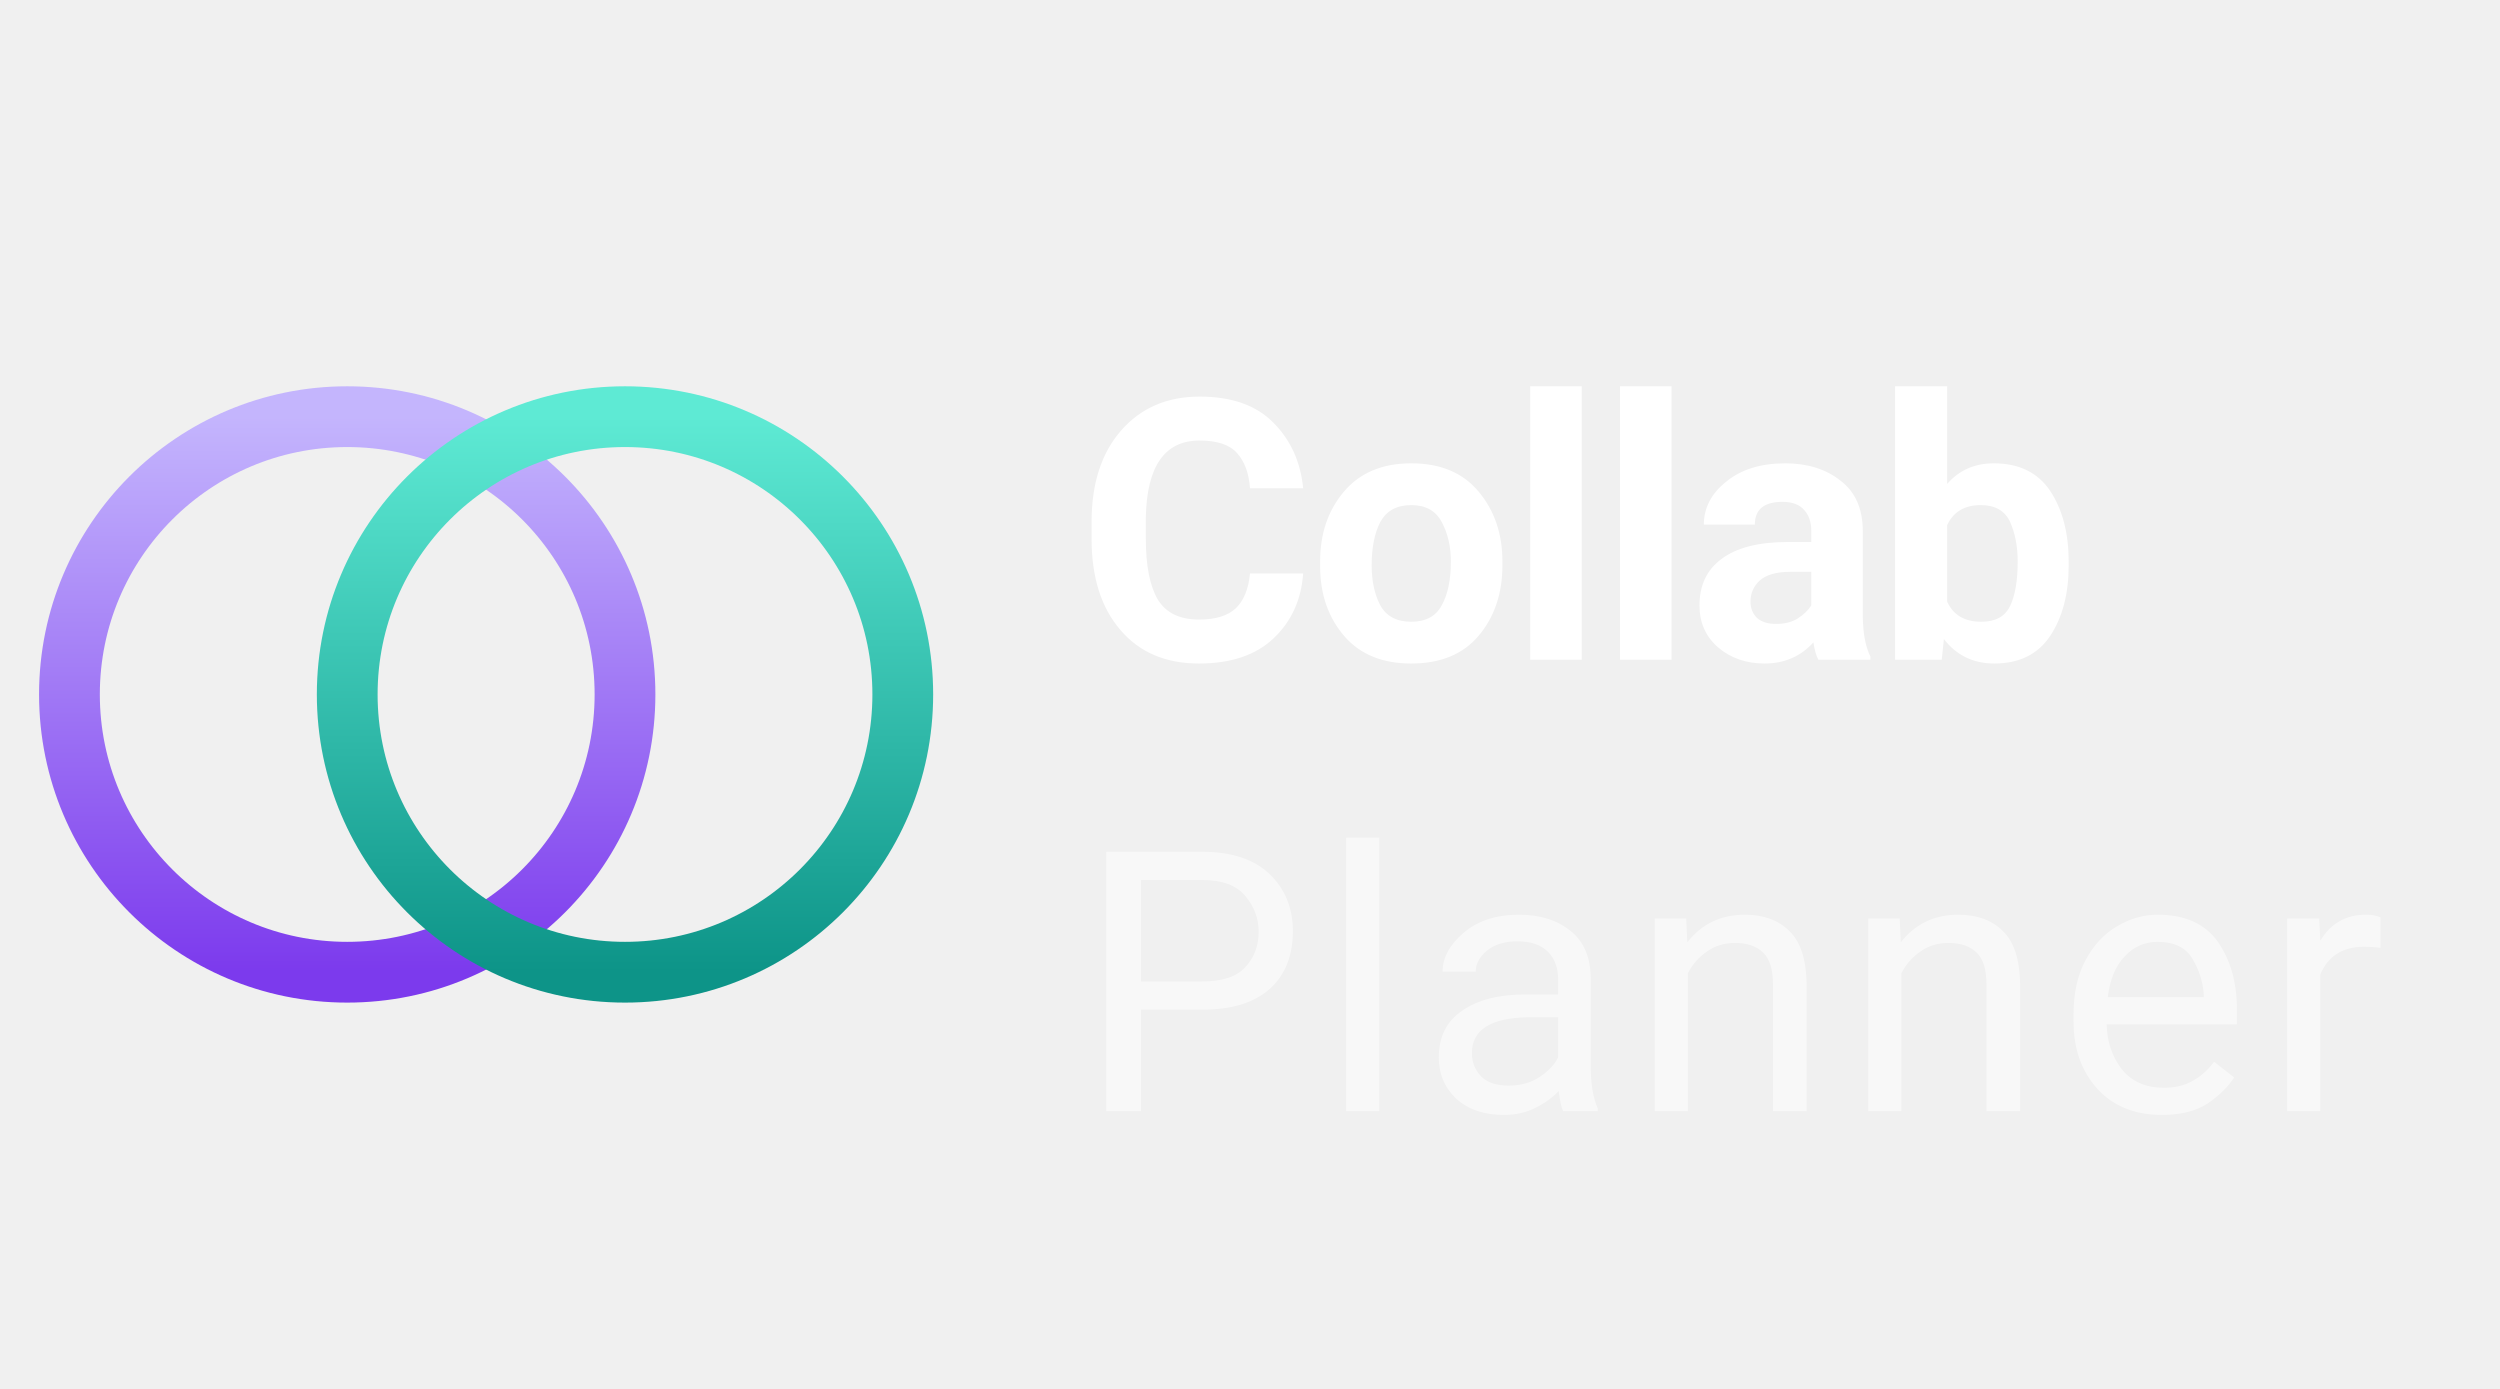
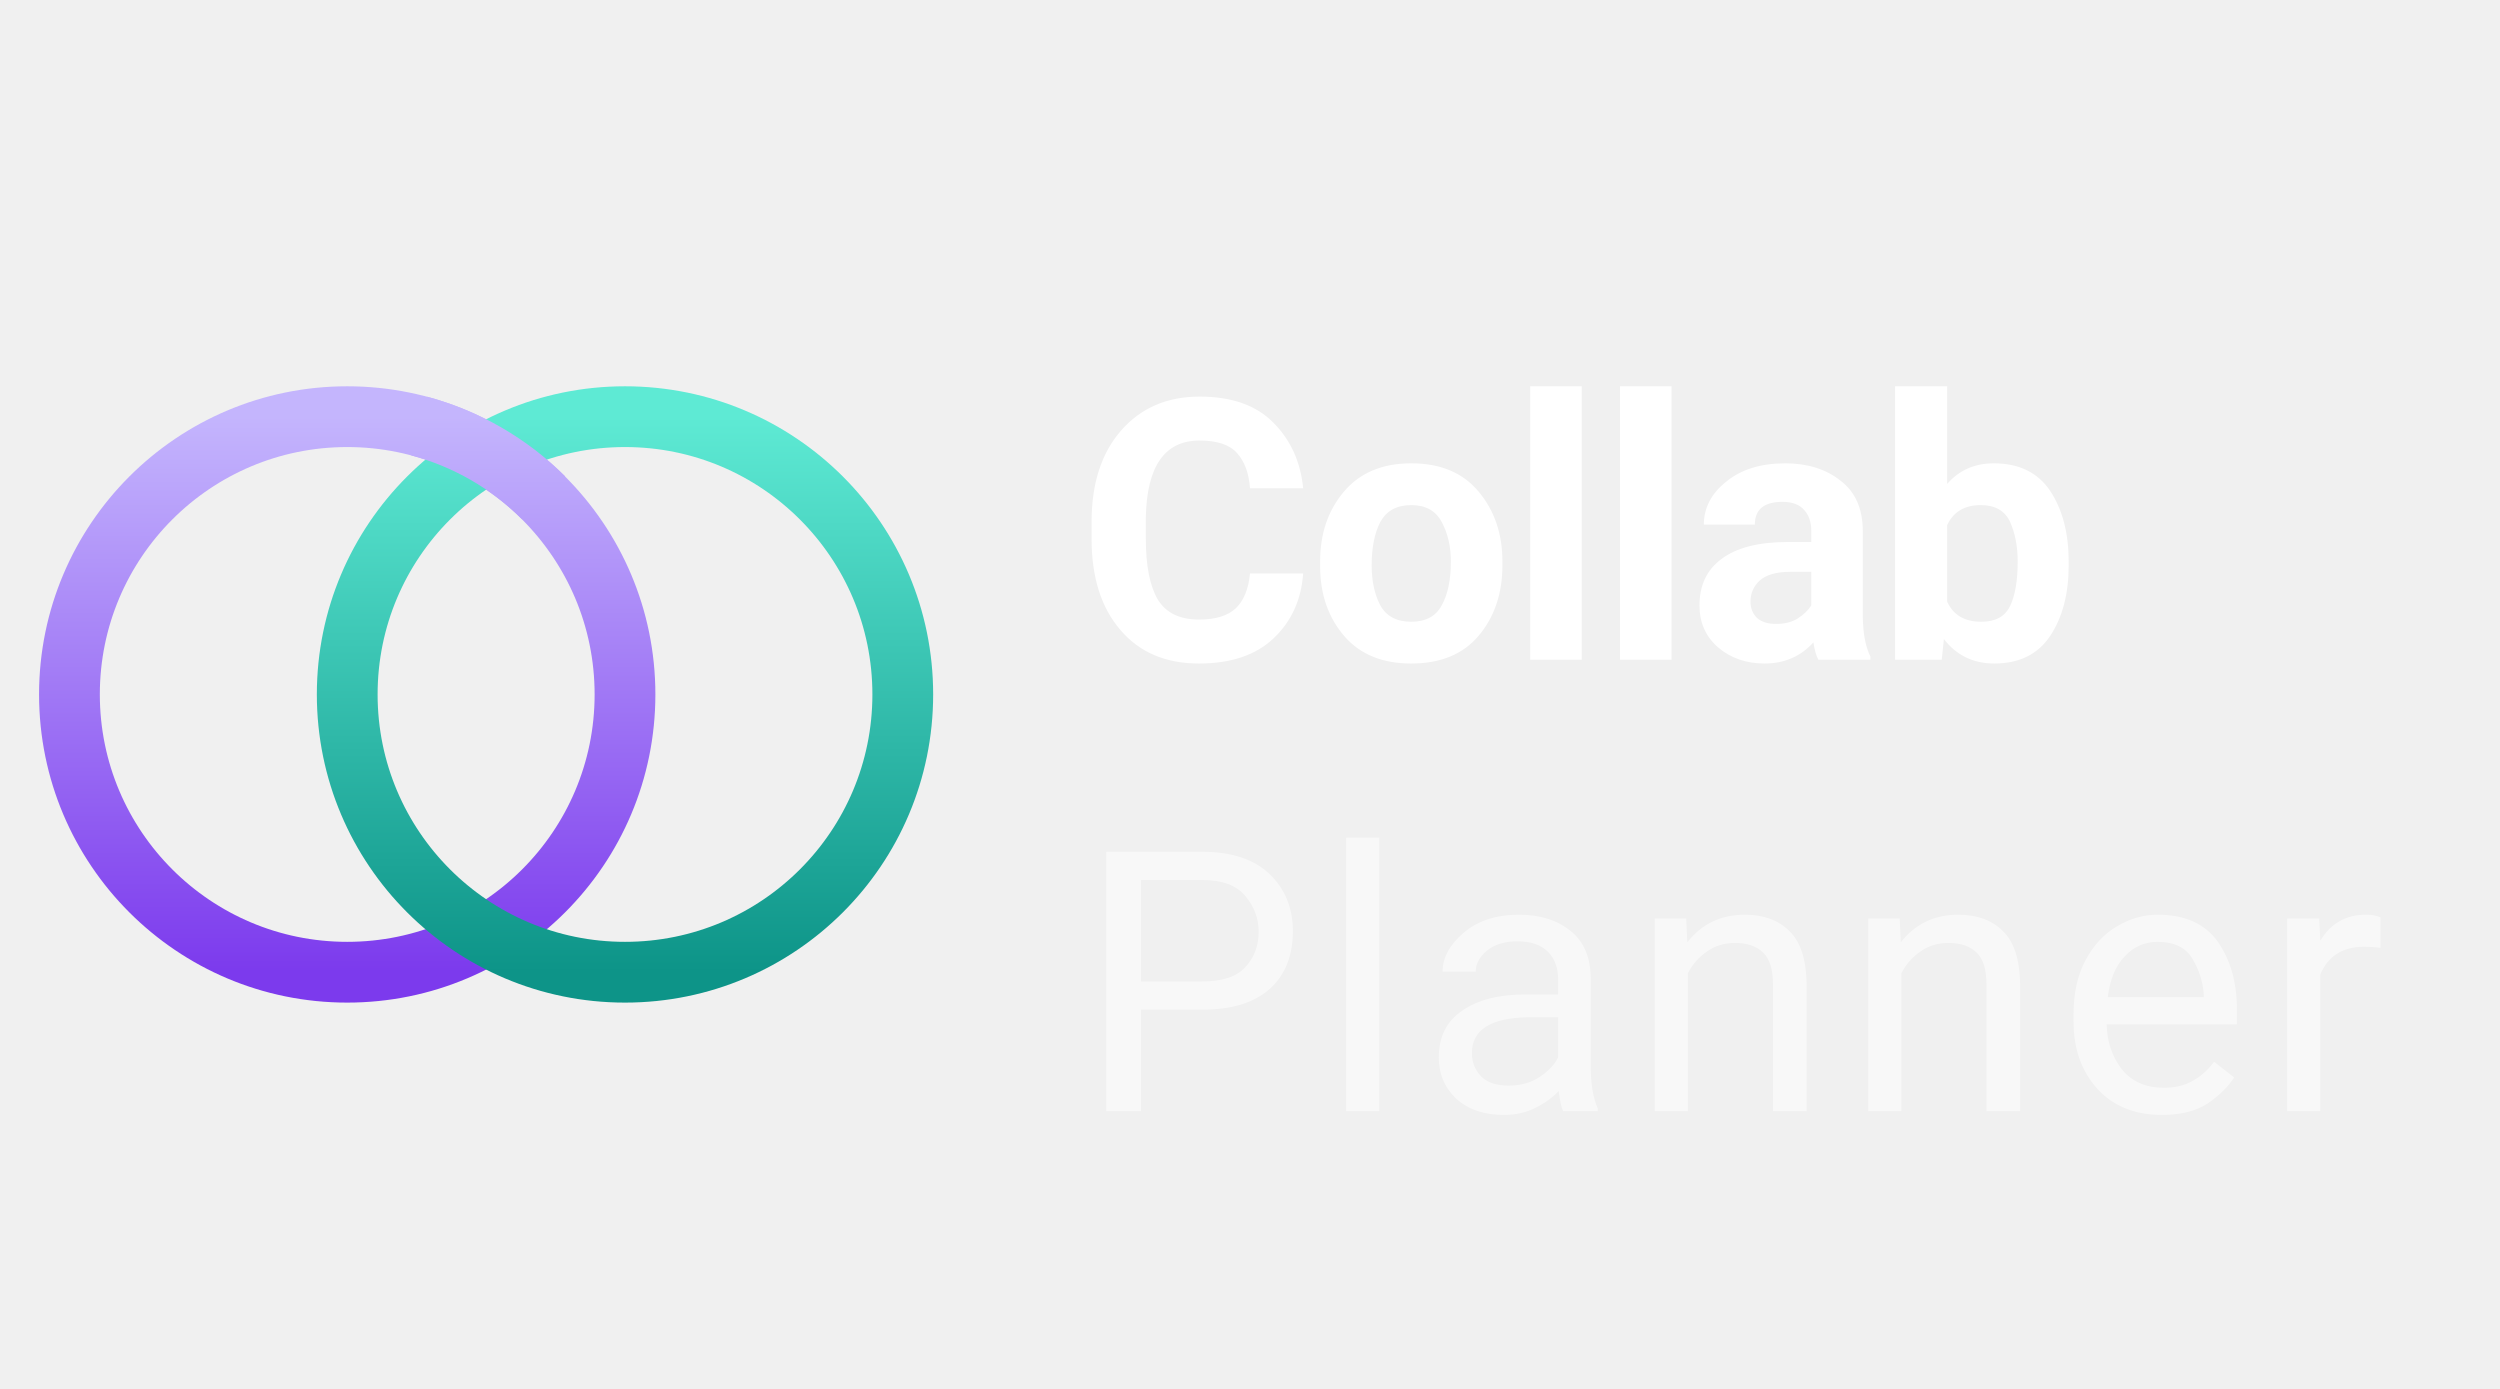
<svg xmlns="http://www.w3.org/2000/svg" viewBox="0 0 72 40" fill="none">
  <defs>
-     <linearGradient id="lg-purple" x1="0" y1="0" x2="0" y2="1">
+     <linearGradient id="lg-purple" x1="0" y1="12" x2="0" y2="28" gradientUnits="userSpaceOnUse">
      <stop offset="0%" stop-color="#c4b5fd" />
      <stop offset="100%" stop-color="#7c3aed" />
    </linearGradient>
-     <linearGradient id="lg-teal" x1="0" y1="0" x2="0" y2="1">
+     <linearGradient id="lg-teal" x1="0" y1="12" x2="0" y2="28" gradientUnits="userSpaceOnUse">
      <stop offset="0%" stop-color="#5eead4" />
      <stop offset="100%" stop-color="#0d9488" />
    </linearGradient>
  </defs>
-   <g stroke-width="1.75" stroke-linecap="round">
+   <g fill="none" stroke-width="1.75">
    <circle cx="10" cy="20" r="8" stroke="url(#lg-purple)" />
    <circle cx="18" cy="20" r="8" stroke="url(#lg-teal)" />
+     <path d="M 12.07 12.27 A 8 8 0 0 1 15.66 14.34" stroke="url(#lg-purple)" />
  </g>
  <g font-family="ui-sans-serif, system-ui, -apple-system, 'Segoe UI', Roboto, 'Helvetica Neue', Arial, sans-serif" fill="#ffffff">
    <text x="31" y="19" font-size="10.5" font-weight="600" letter-spacing="-0.2">Collab</text>
    <text x="31" y="32" font-size="10.5" font-weight="400" letter-spacing="0.35" opacity="0.55">Planner</text>
  </g>
</svg>
